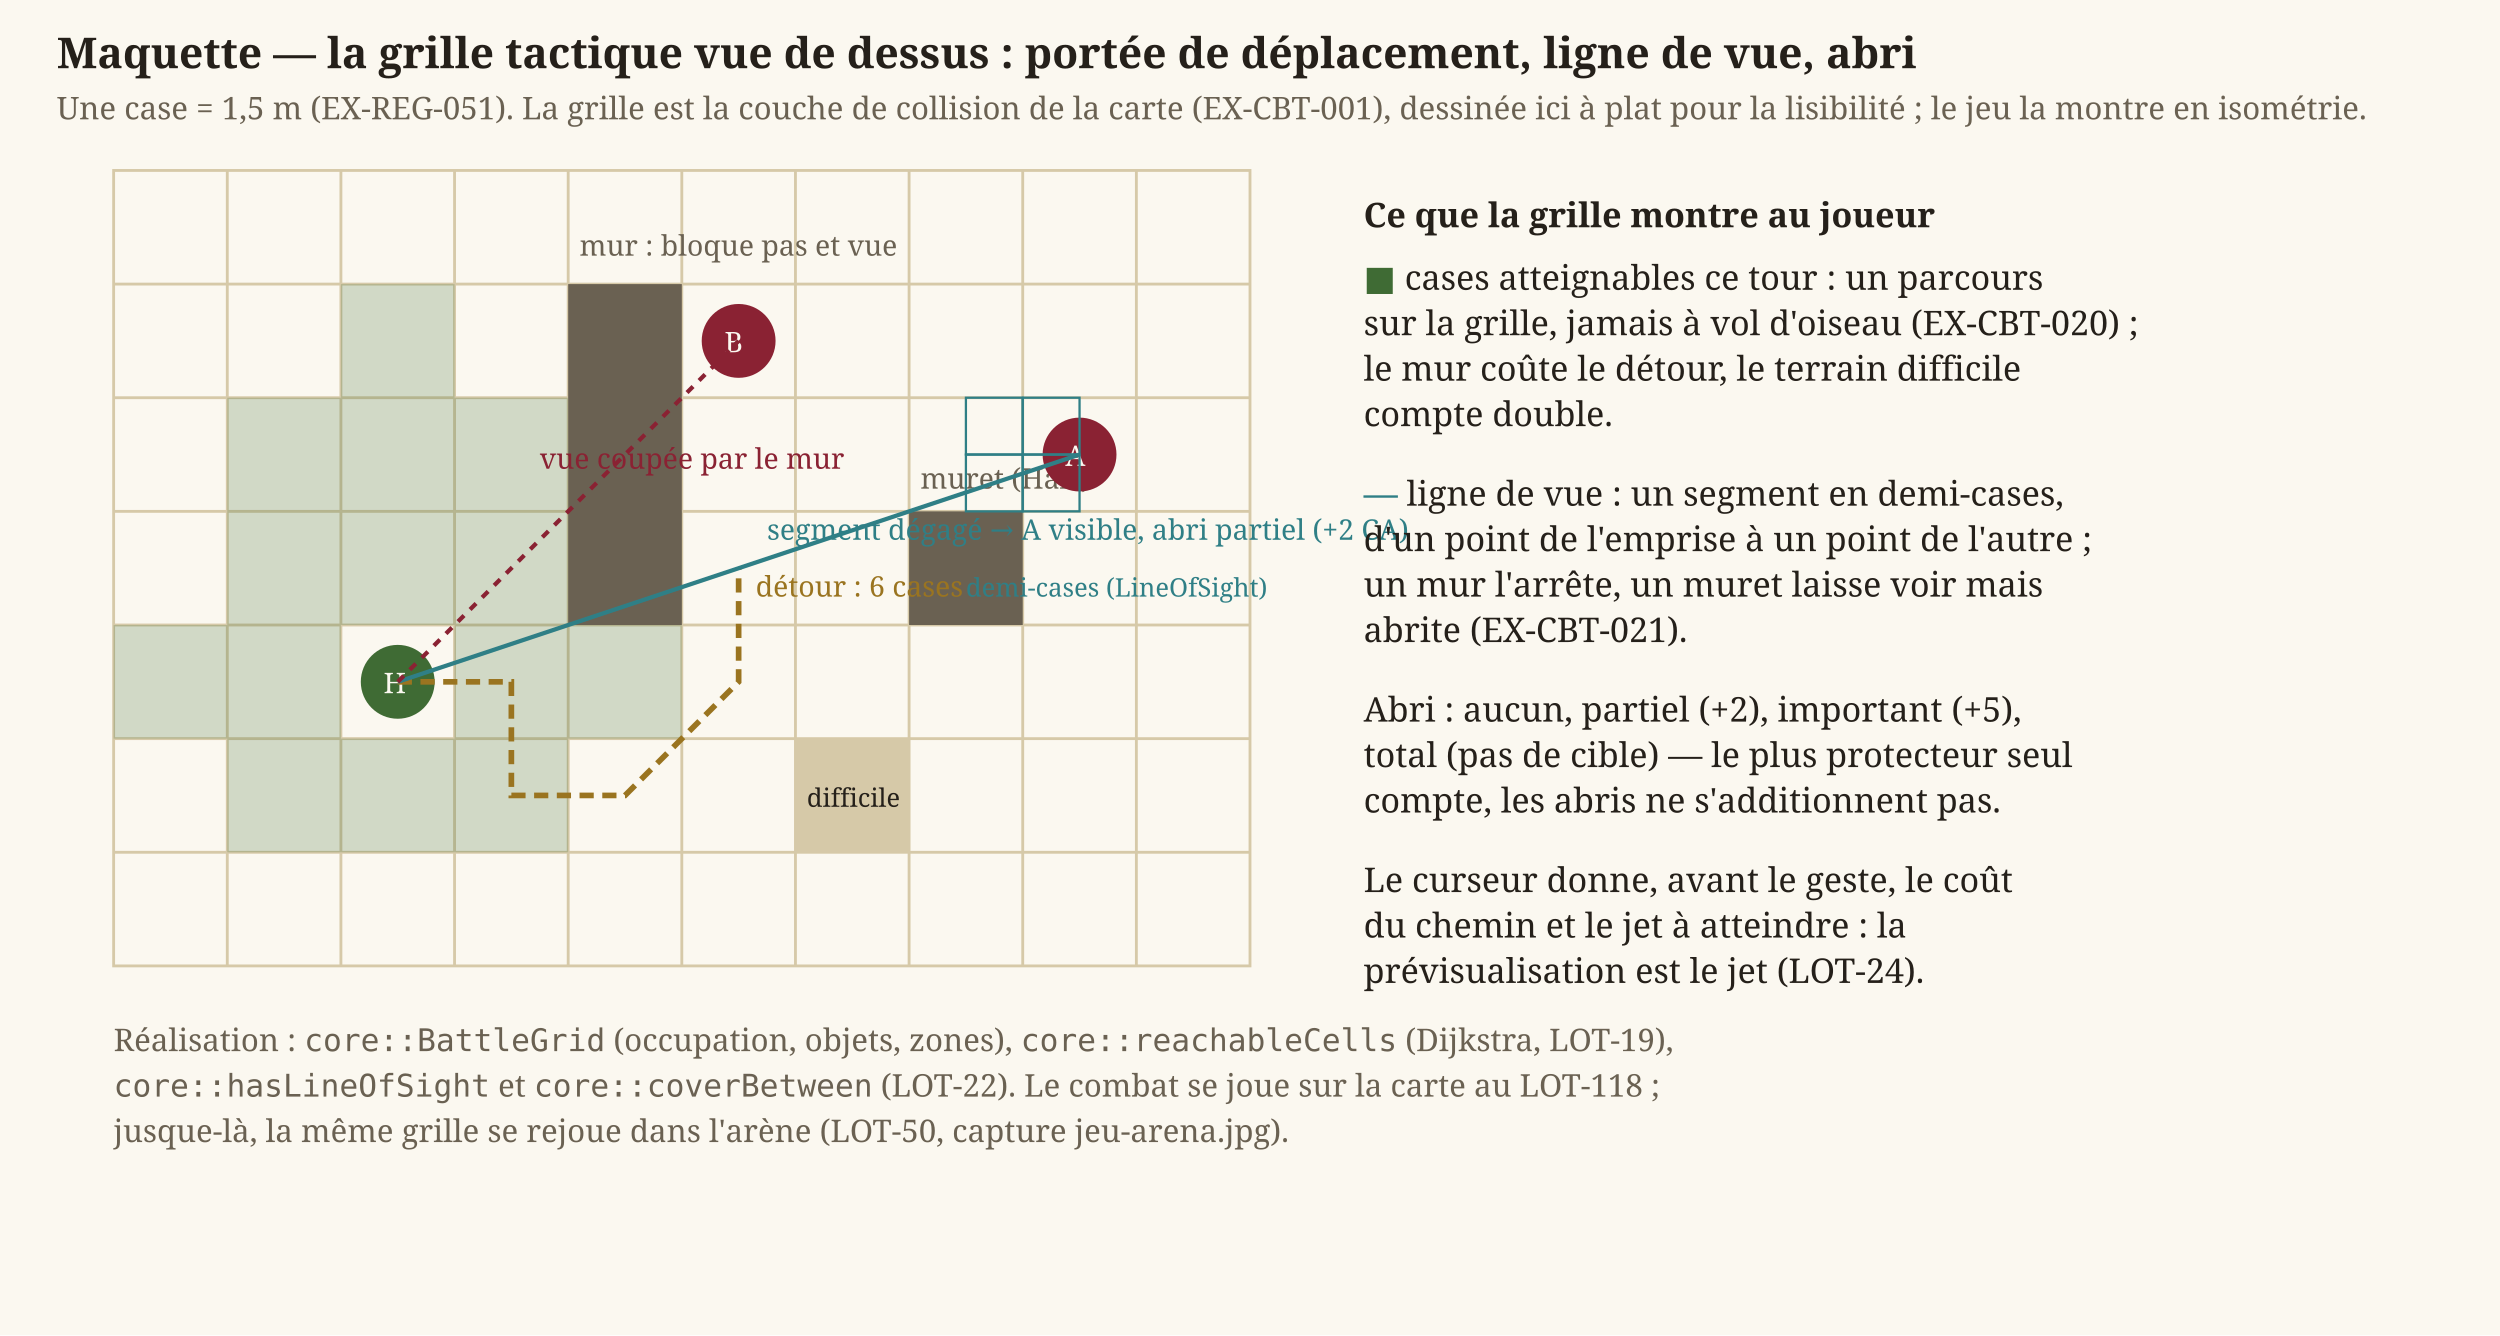
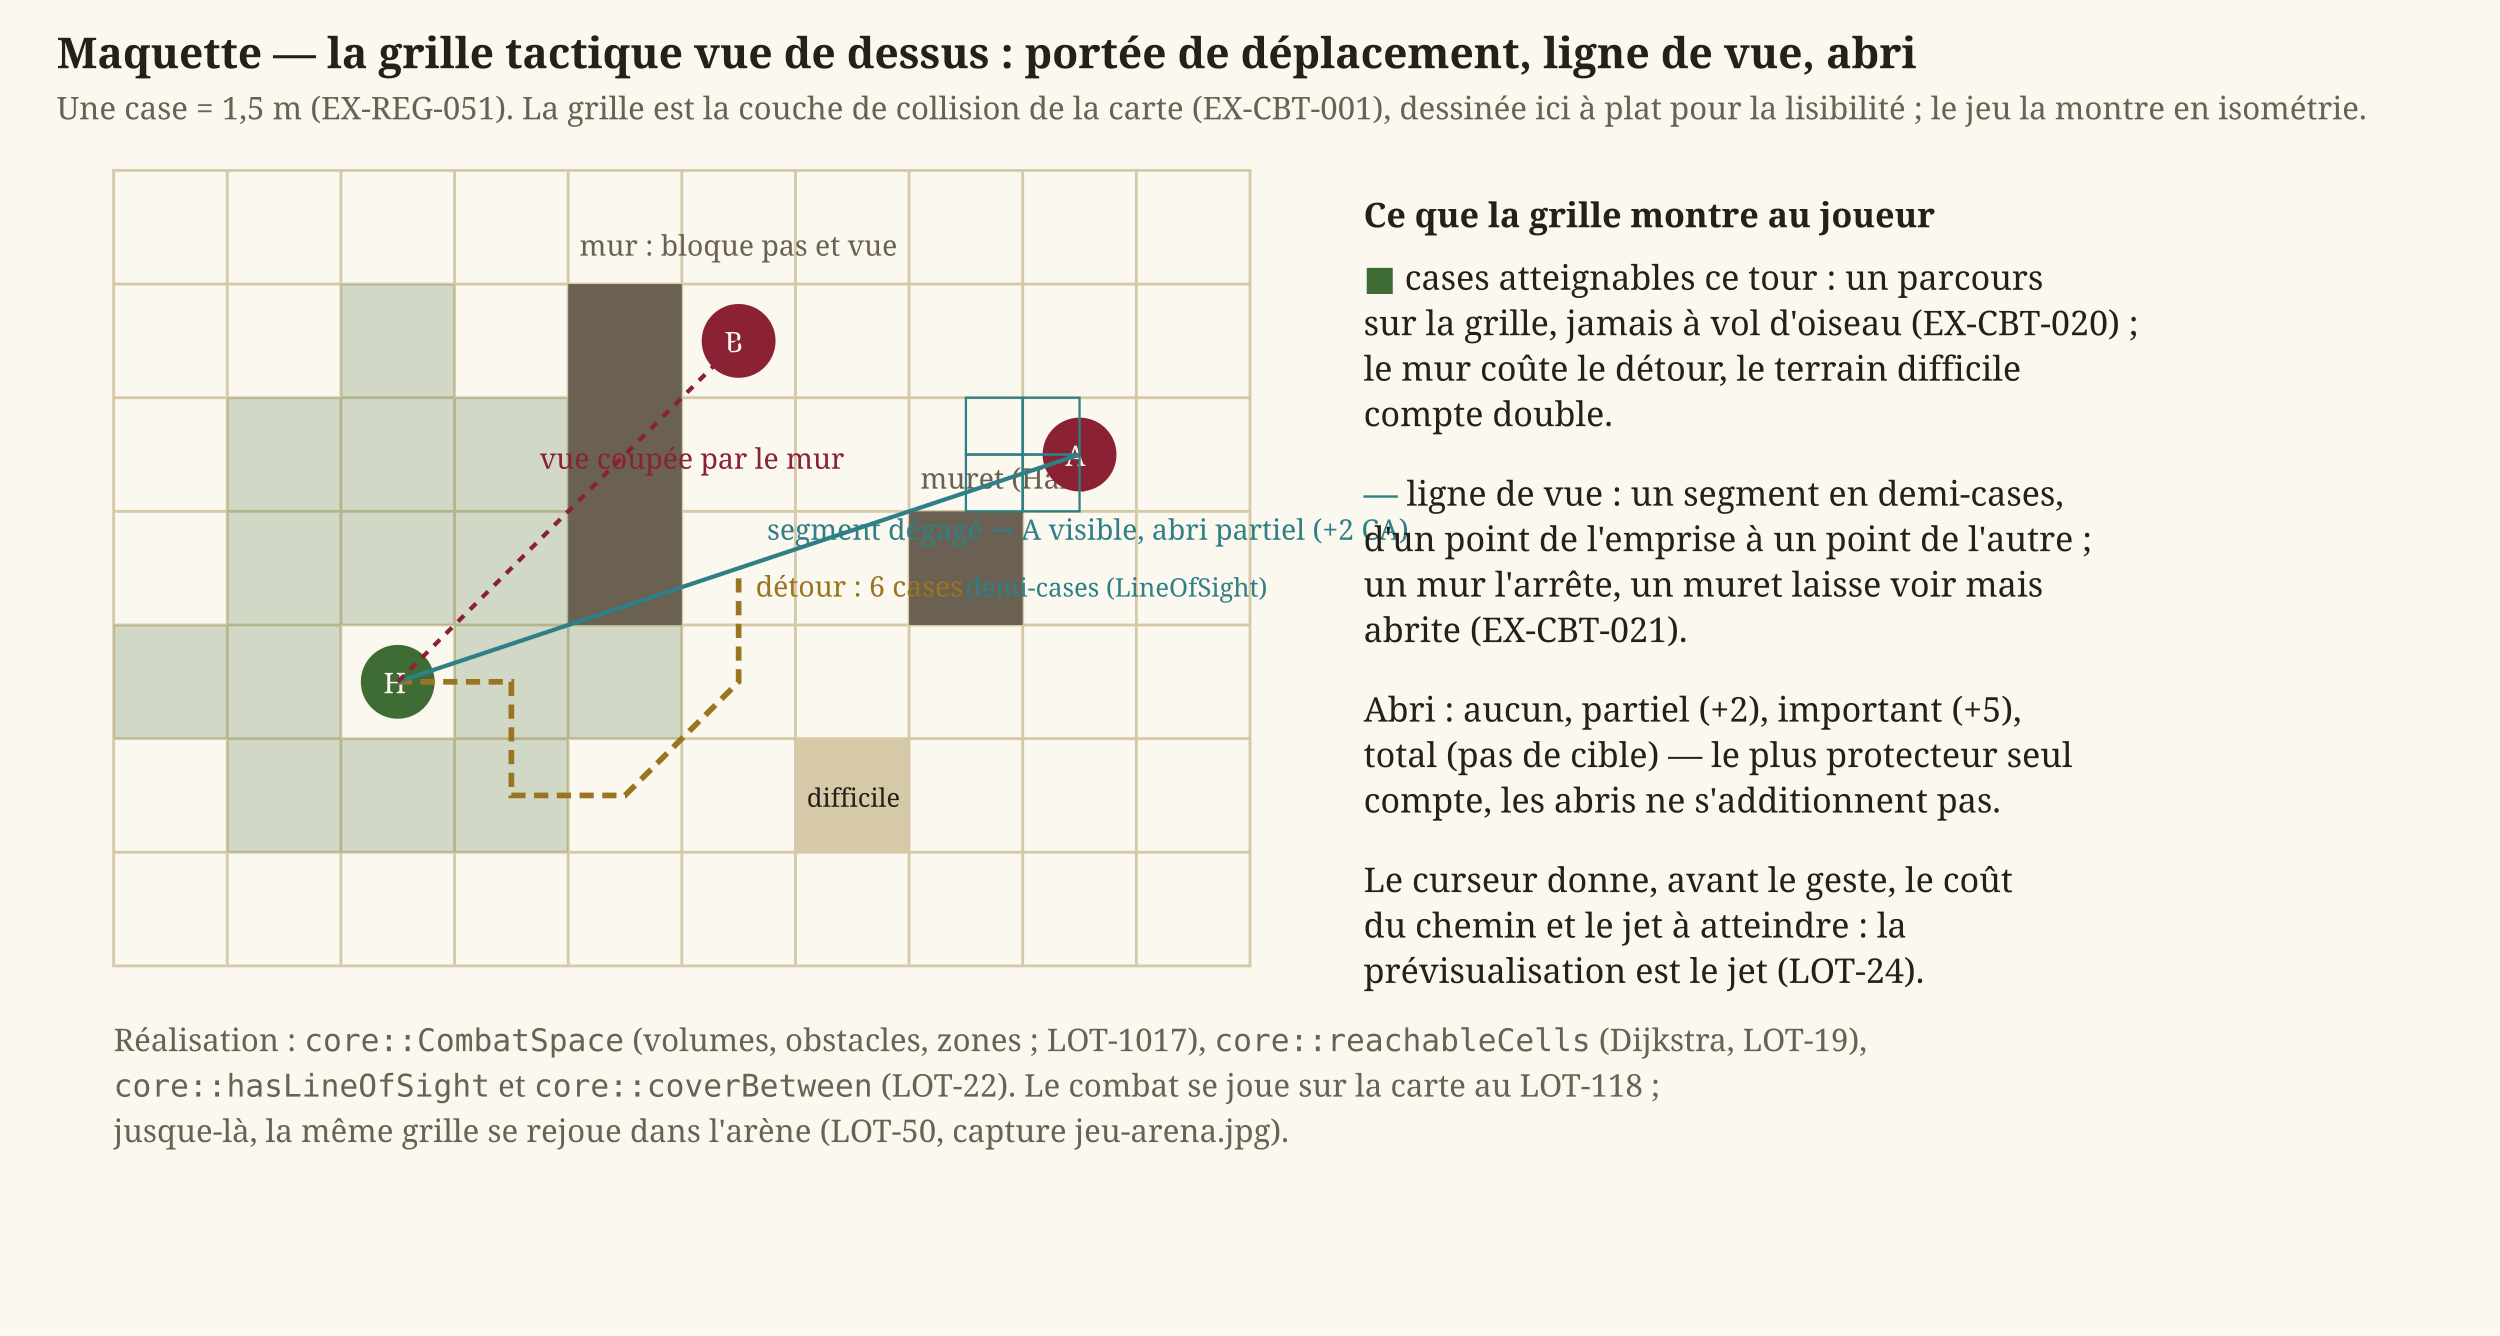
<svg xmlns="http://www.w3.org/2000/svg" viewBox="0 0 880 470" font-family="Georgia, serif" font-size="13">
  <rect width="880" height="470" fill="#fbf8f0" />
  <text x="20" y="24" font-size="15" font-weight="600" fill="#25201a">Maquette — la grille tactique vue de dessus : portée de déplacement, ligne de vue, abri</text>
  <text x="20" y="42" font-size="11" fill="#6a6152">Une case = 1,5 m (EX-REG-051). La grille est la couche de collision de la carte (EX-CBT-001), dessinée ici à plat pour la lisibilité ; le jeu la montre en isométrie.</text>
  <g transform="translate(40,60)">
    <g stroke="#d6c9a8" fill="#fbf8f0">
      <rect x="0" y="0" width="400" height="280" />
      <path d="M40,0v280M80,0v280M120,0v280M160,0v280M200,0v280M240,0v280M280,0v280M320,0v280M360,0v280" />
      <path d="M0,40h400M0,80h400M0,120h400M0,160h400M0,200h400M0,240h400" />
    </g>
    <g fill="#3f6b34" fill-opacity="0.22">
      <rect x="80" y="80" width="40" height="40" />
      <rect x="40" y="120" width="40" height="40" />
      <rect x="80" y="120" width="40" height="40" />
      <rect x="120" y="120" width="40" height="40" />
      <rect x="0" y="160" width="40" height="40" />
      <rect x="40" y="160" width="40" height="40" />
      <rect x="120" y="160" width="40" height="40" />
      <rect x="160" y="160" width="40" height="40" />
      <rect x="40" y="200" width="40" height="40" />
      <rect x="80" y="200" width="40" height="40" />
      <rect x="120" y="200" width="40" height="40" />
      <rect x="160" y="120" width="40" height="40" />
      <rect x="120" y="80" width="40" height="40" />
      <rect x="40" y="80" width="40" height="40" />
      <rect x="80" y="40" width="40" height="40" />
    </g>
    <g fill="#6a6152">
      <rect x="160" y="40" width="40" height="120" />
      <rect x="280" y="120" width="40" height="40" />
    </g>
    <rect x="240" y="200" width="40" height="40" fill="#d6c9a8" />
    <text x="244" y="224" font-size="9" fill="#25201a">difficile</text>
    <text x="164" y="30" font-size="10" fill="#6a6152">mur : bloque pas et vue</text>
    <text x="284" y="112" font-size="10" fill="#6a6152">muret (Half)</text>
    <circle cx="100" cy="180" r="13" fill="#3f6b34" />
    <text x="95" y="184" font-size="10" fill="#fbf8f0">H</text>
    <circle cx="340" cy="100" r="13" fill="#8a2233" />
    <text x="335" y="104" font-size="10" fill="#fbf8f0">A</text>
    <circle cx="220" cy="60" r="13" fill="#8a2233" />
    <text x="215" y="64" font-size="10" fill="#fbf8f0">B</text>
    <path d="M100,180 L140,180 L140,220 L180,220 L220,180 L220,140" stroke="#9a7420" stroke-width="2" fill="none" stroke-dasharray="5 3" />
    <text x="226" y="150" font-size="10" fill="#9a7420">détour : 6 cases</text>
    <path d="M100,180 L340,100" stroke="#2f7f86" stroke-width="1.5" />
    <path d="M100,180 L220,60" stroke="#8a2233" stroke-width="1.5" stroke-dasharray="3 3" />
    <text x="150" y="105" font-size="10" fill="#8a2233">vue coupée par le mur</text>
    <text x="230" y="130" font-size="10" fill="#2f7f86">segment dégagé → A visible, abri partiel (+2 CA)</text>
    <g fill="none" stroke="#2f7f86" stroke-width="0.8">
      <rect x="300" y="80" width="20" height="20" />
      <rect x="320" y="80" width="20" height="20" />
      <rect x="320" y="100" width="20" height="20" />
      <rect x="300" y="100" width="20" height="20" />
    </g>
    <text x="300" y="150" font-size="9" fill="#2f7f86">demi-cases (LineOfSight)</text>
  </g>
  <g fill="#25201a" font-size="12">
    <text x="480" y="80" font-weight="600">Ce que la grille montre au joueur</text>
    <text x="480" y="102">
      <tspan fill="#3f6b34" font-weight="600">■</tspan> cases atteignables ce tour : un parcours</text>
    <text x="480" y="118">sur la grille, jamais à vol d'oiseau (EX-CBT-020) ;</text>
    <text x="480" y="134">le mur coûte le détour, le terrain difficile</text>
    <text x="480" y="150">compte double.</text>
    <text x="480" y="178">
      <tspan fill="#2f7f86" font-weight="600">—</tspan> ligne de vue : un segment en demi-cases,</text>
    <text x="480" y="194">d'un point de l'emprise à un point de l'autre ;</text>
    <text x="480" y="210">un mur l'arrête, un muret laisse voir mais</text>
    <text x="480" y="226">abrite (EX-CBT-021).</text>
    <text x="480" y="254">Abri : aucun, partiel (+2), important (+5),</text>
    <text x="480" y="270">total (pas de cible) — le plus protecteur seul</text>
    <text x="480" y="286">compte, les abris ne s'additionnent pas.</text>
    <text x="480" y="314">Le curseur donne, avant le geste, le coût</text>
    <text x="480" y="330">du chemin et le jet à atteindre : la</text>
    <text x="480" y="346">prévisualisation est le jet (LOT-24).</text>
  </g>
  <g fill="#6a6152" font-size="11">
-     <text x="40" y="370">Réalisation : <tspan font-family="Consolas, monospace">core::BattleGrid</tspan> (occupation, objets, zones), <tspan font-family="Consolas, monospace">core::reachableCells</tspan> (Dijkstra, LOT-19),</text>
+     <text x="40" y="370">Réalisation : <tspan font-family="Consolas, monospace">core::CombatSpace</tspan> (volumes, obstacles, zones ; LOT-1017), <tspan font-family="Consolas, monospace">core::reachableCells</tspan> (Dijkstra, LOT-19),</text>
    <text x="40" y="386">
      <tspan font-family="Consolas, monospace">core::hasLineOfSight</tspan> et <tspan font-family="Consolas, monospace">core::coverBetween</tspan> (LOT-22). Le combat se joue sur la carte au LOT-118 ;</text>
    <text x="40" y="402">jusque-là, la même grille se rejoue dans l'arène (LOT-50, capture jeu-arena.jpg).</text>
  </g>
</svg>
